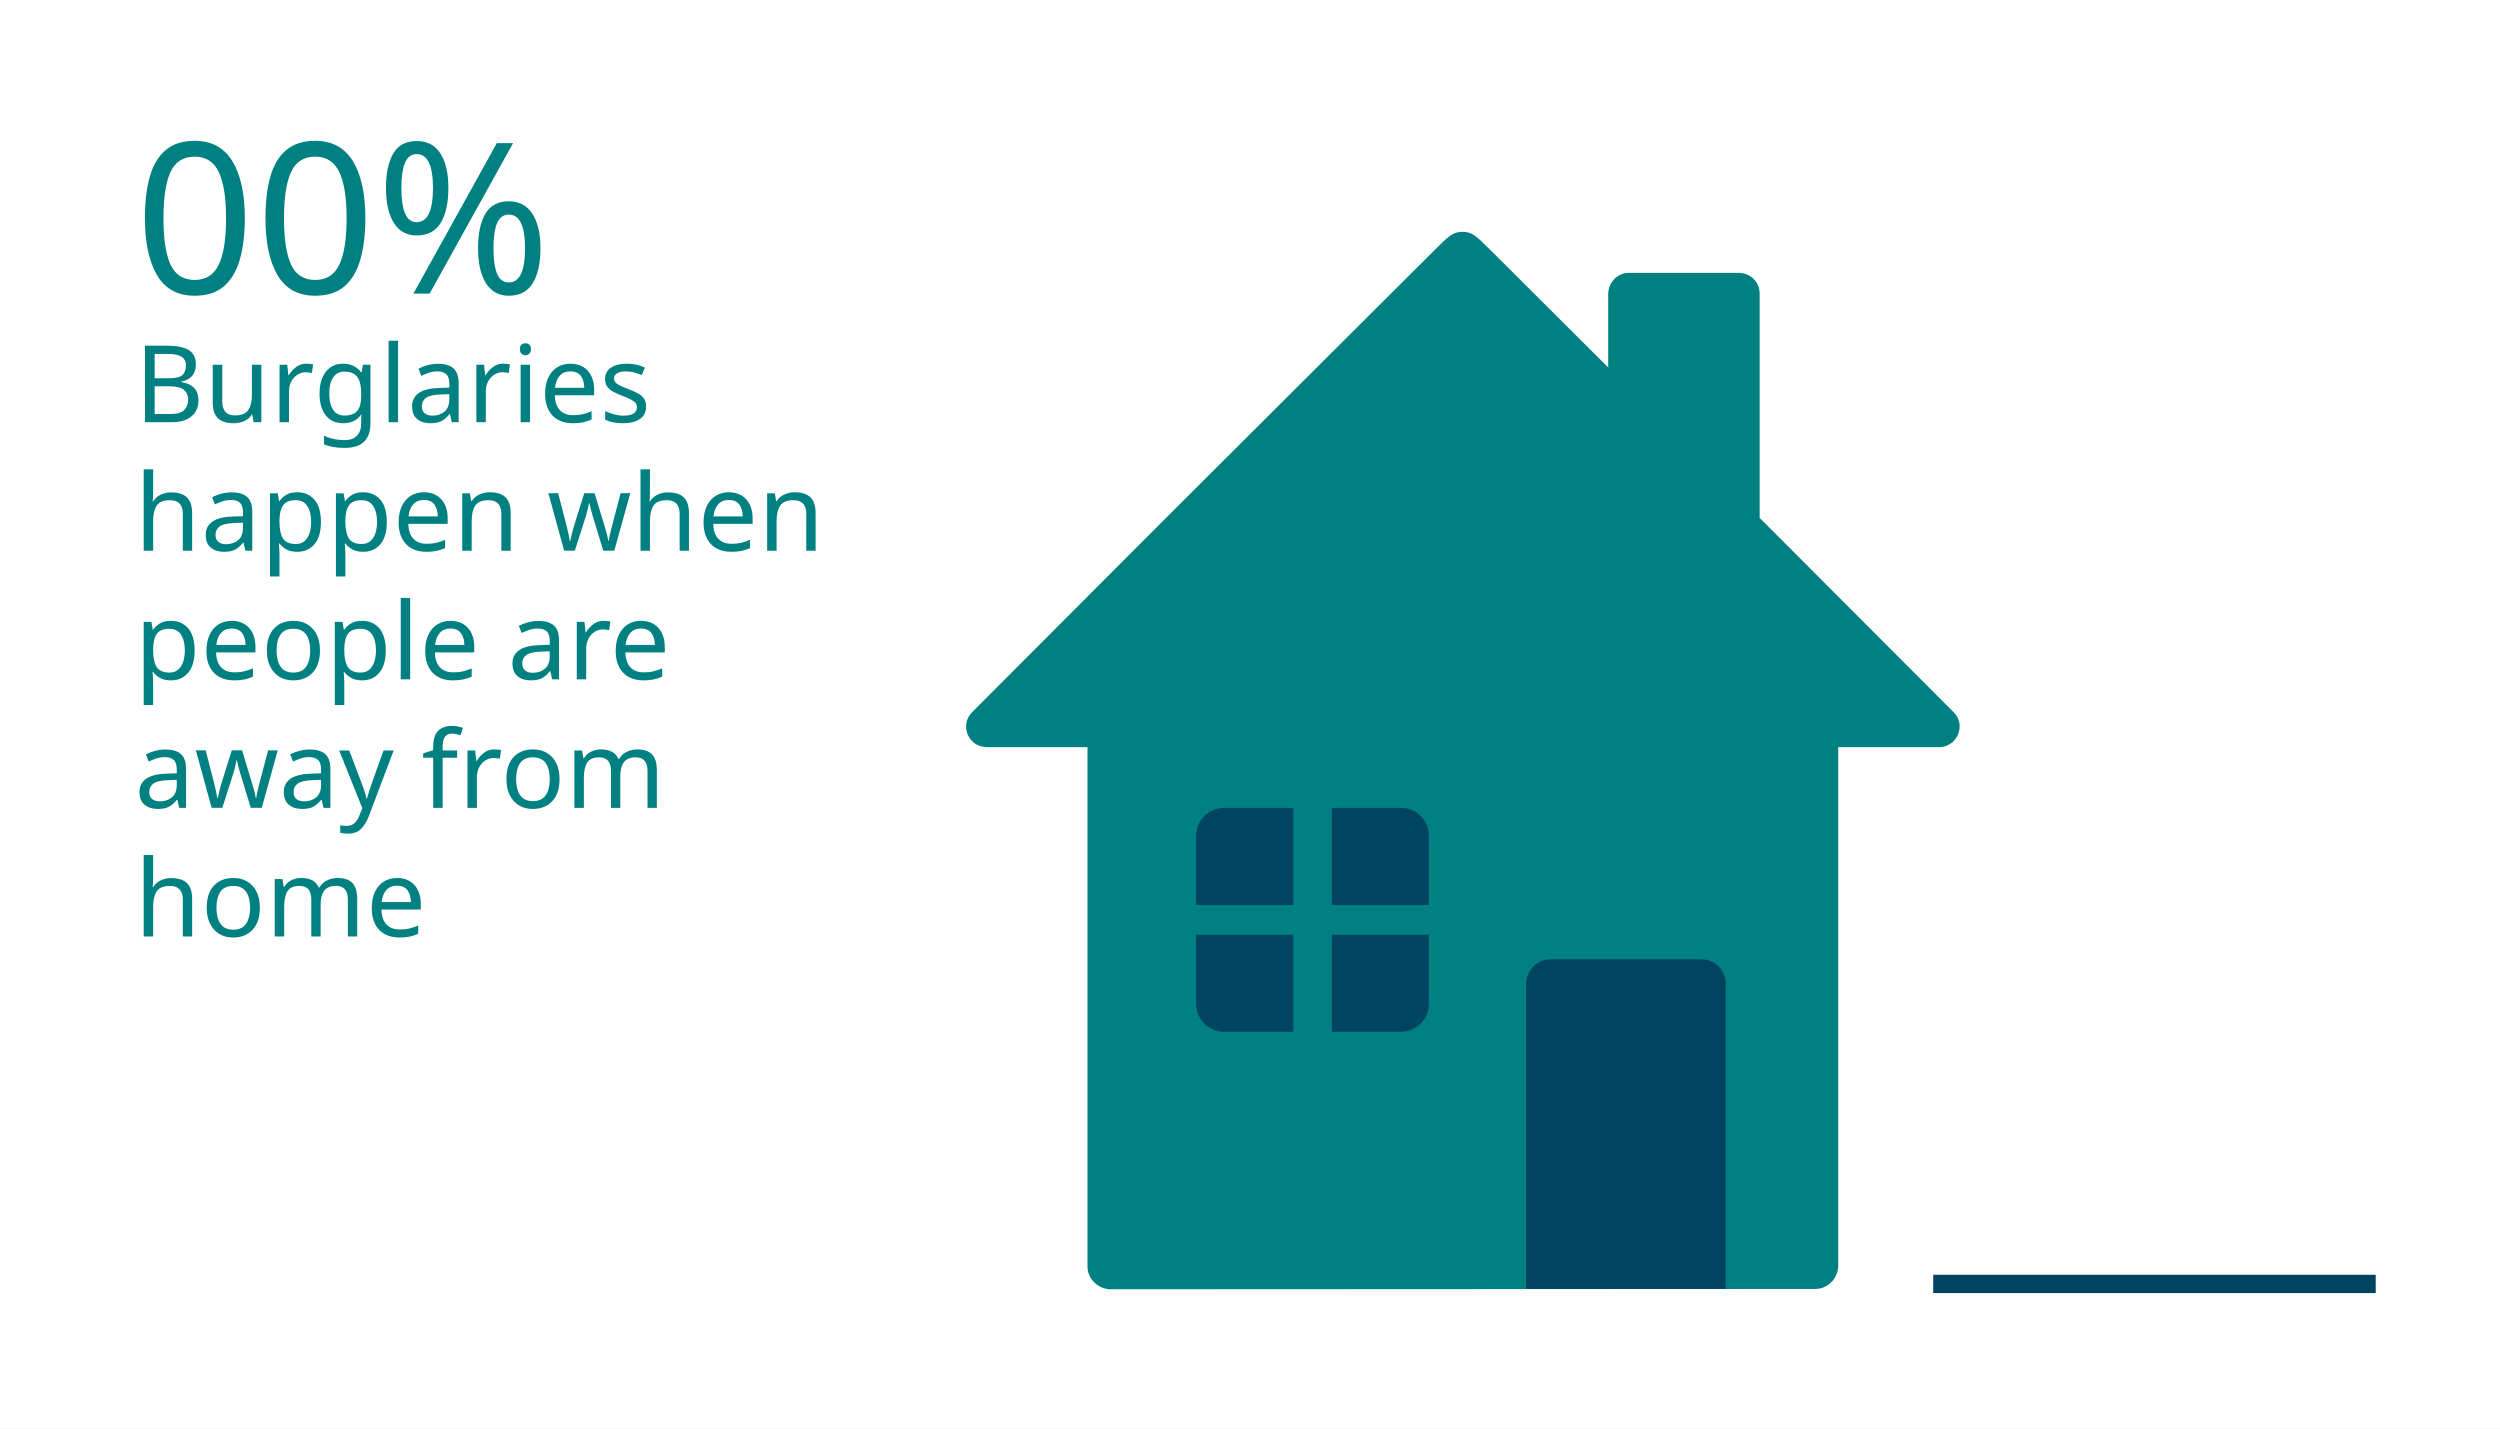
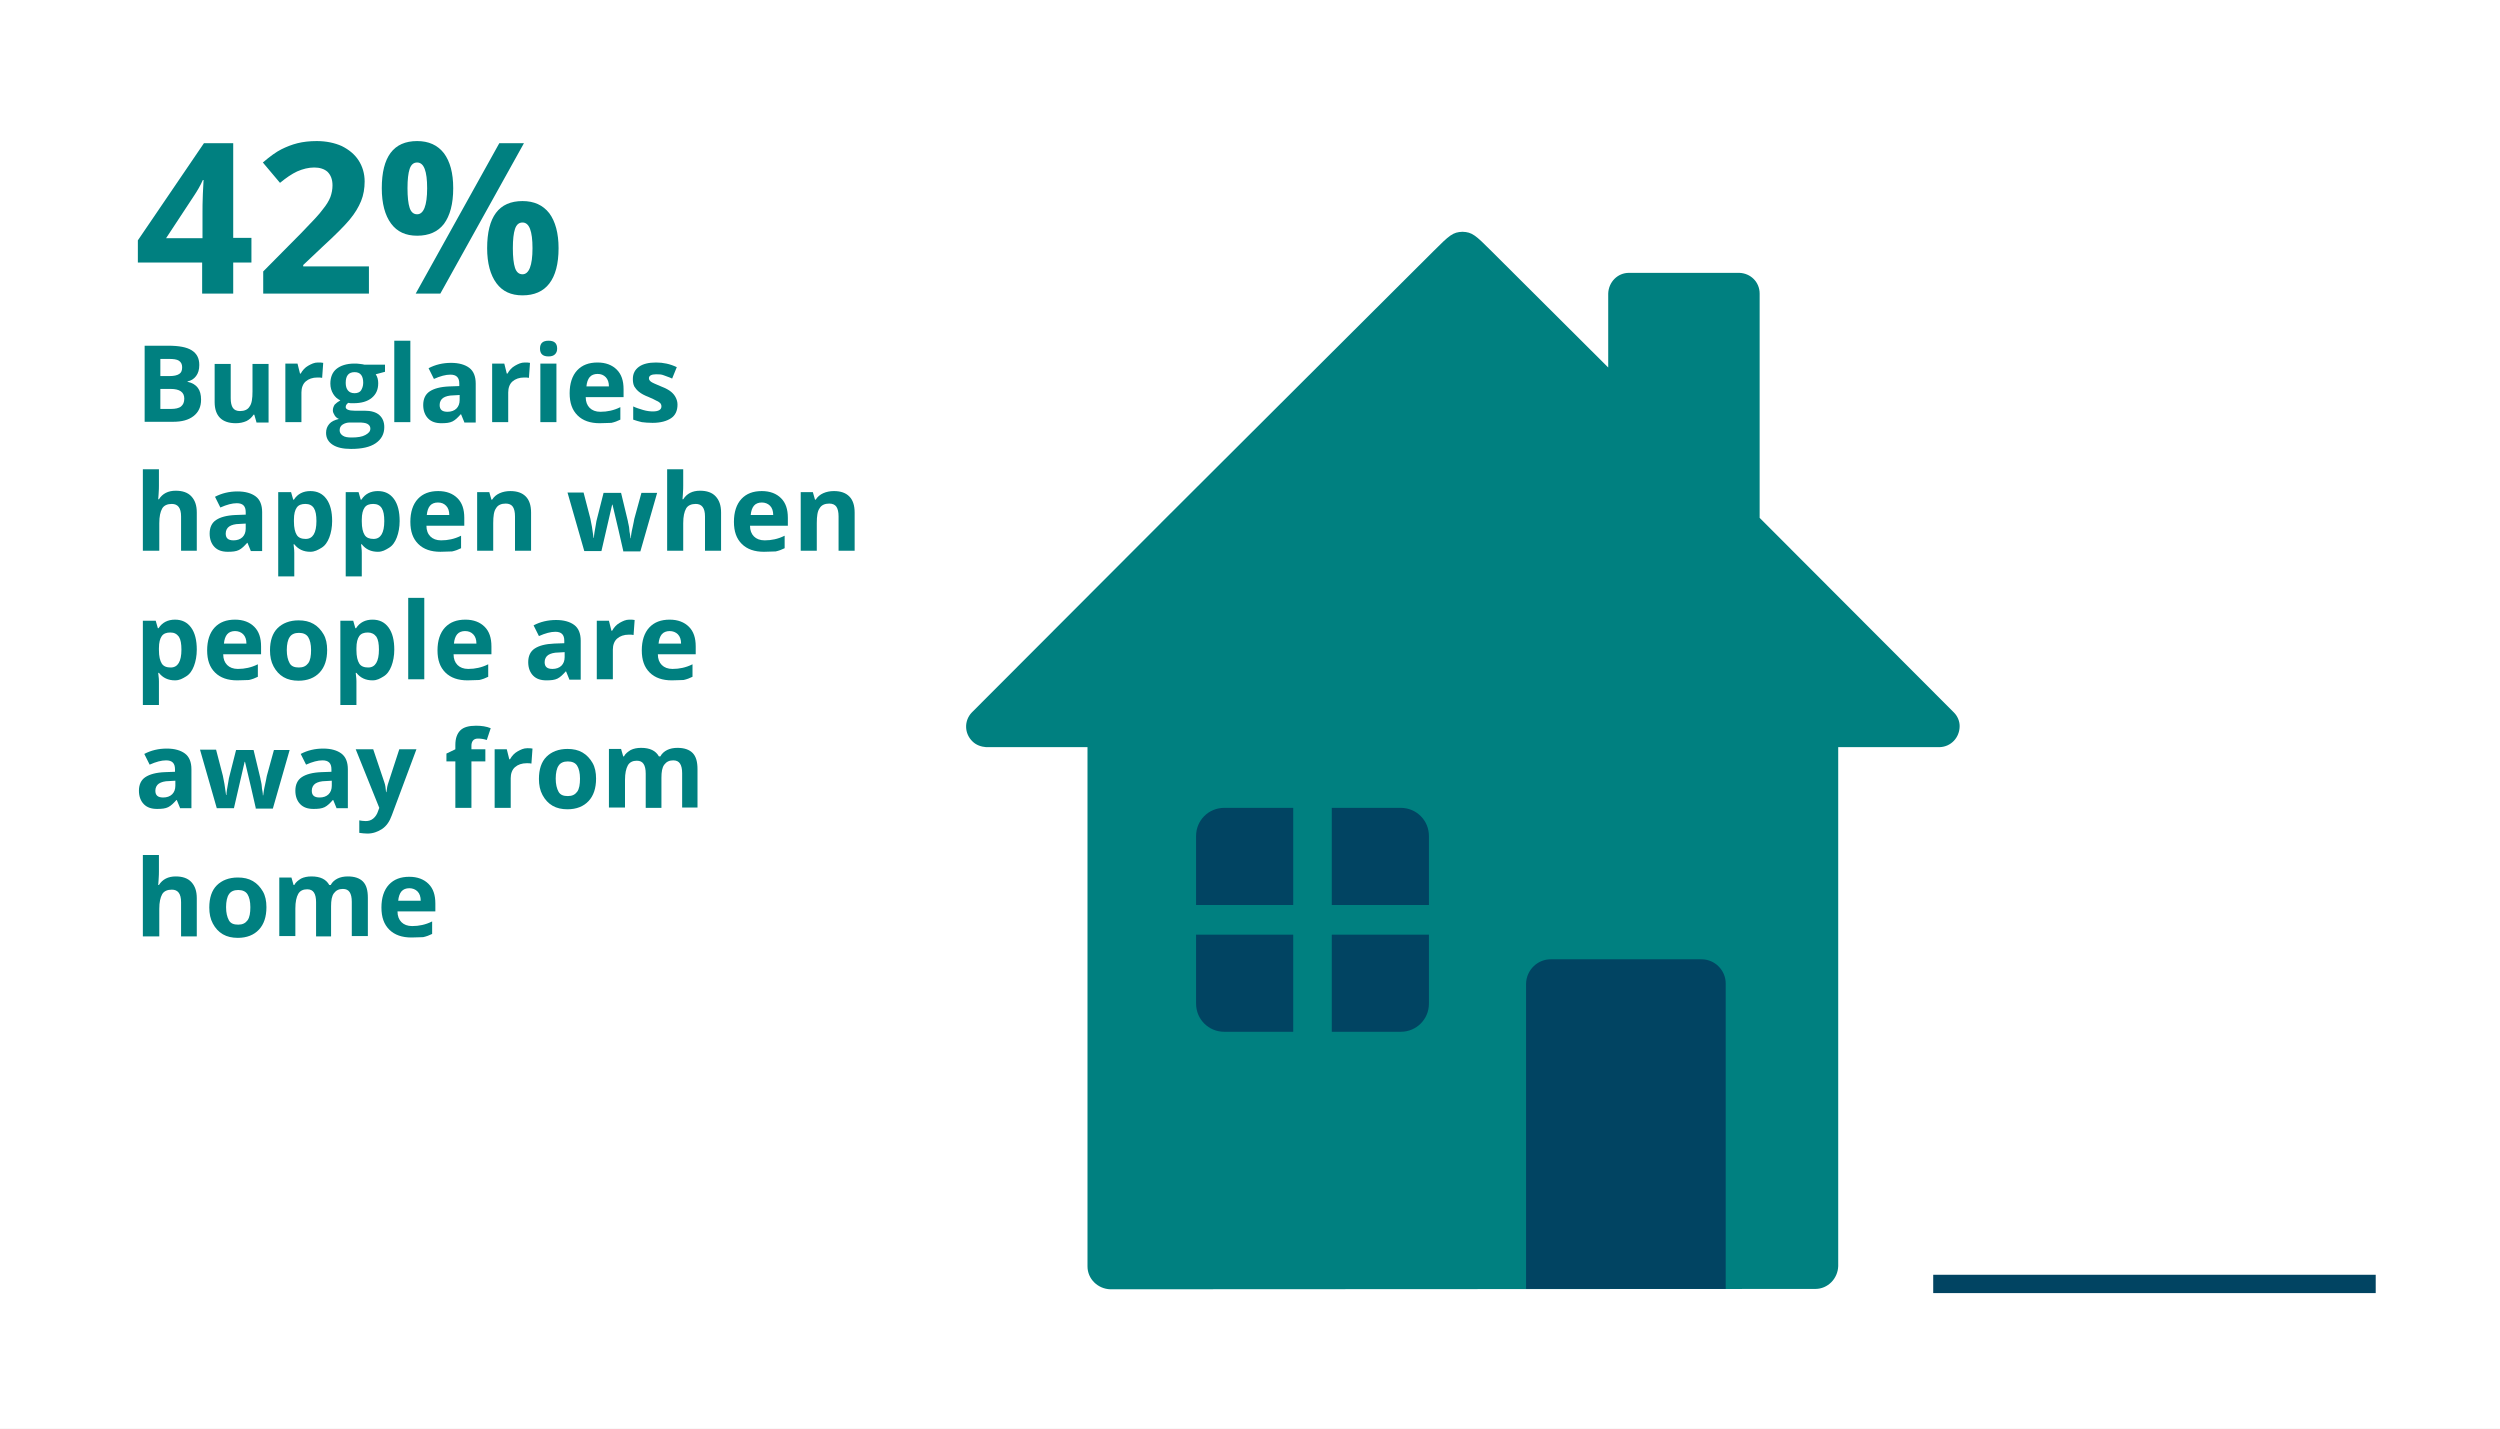
<svg xmlns="http://www.w3.org/2000/svg" version="1.1" id="Layer_1" x="0px" y="0px" viewBox="0 0 700 400" style="enable-background:new 0 0 700 400;" xml:space="preserve">
  <style type="text/css">
	.st0{fill:#FFFFFF;}
	.st1{opacity:0.1;fill:none;stroke:#FFFFFF;stroke-width:5.74;stroke-miterlimit:10;enable-background:new    ;}
	.st2{fill:#008080;}
	.st3{fill:#014462;}
	.st4{fill:none;stroke:#014462;stroke-width:5.13;stroke-miterlimit:10;}
- 	.st5{font-family:'OpenSans-Bold';}
- 	.st6{font-size:59px;}
- 	.st7{font-size:30px;}
+ 	.st5{enable-background:new    ;}
</style>
  <rect class="st0" width="700" height="400" />
  <path class="st1" d="M402.5,271l0.1,0.2C402.7,271.1,402.6,271,402.5,271L402.5,271z" />
  <path class="st2" d="M508.3,360.9c3.5,0,6.3-2.9,6.4-6.4V209.2h28.4l0,0c3.2-0.1,5.6-2.7,5.6-5.9c0-1.4-0.6-2.8-1.6-3.8l0,0  l-0.1-0.1l-0.1-0.1l-54.2-54.3V82.2c0-3.2-2.5-5.7-5.7-5.8h-30.9c-3.2,0-5.7,2.6-5.8,5.8v20.7l-32.6-32.5c-4.6-4.6-5.5-5.4-8.2-5.5  c-2.7,0.1-3.6,0.9-8.2,5.5l-32.6,32.5L326.5,145l-54.2,54.3l-0.1,0.1l-0.1,0.1l0,0c-2.2,2.3-2.1,5.9,0.2,8.1c1,1,2.4,1.5,3.8,1.6  l0,0h28.4v145.4c0,3.5,2.9,6.3,6.4,6.4L508.3,360.9z" />
  <g>
    <path class="st3" d="M372.9,226.2h19.3c4.4,0,7.9,3.5,7.9,7.9c0,0,0,0,0,0v19.3l0,0h-27.2l0,0V226.2L372.9,226.2z" />
    <path class="st3" d="M342.8,226.2h19.3l0,0v27.2l0,0h-27.2l0,0v-19.3C334.9,229.7,338.4,226.2,342.8,226.2L342.8,226.2z" />
    <path class="st3" d="M372.9,261.7h27.2l0,0V281c0,4.4-3.5,7.9-7.9,7.9l0,0h-19.3l0,0V261.7L372.9,261.7z" />
    <path class="st3" d="M334.9,261.7h27.2l0,0v27.2l0,0h-19.3c-4.4,0-7.9-3.5-7.9-7.9l0,0V261.7L334.9,261.7z" />
  </g>
  <line class="st4" x1="541.3" y1="359.5" x2="665.2" y2="359.5" />
  <path class="st3" d="M434.2,268.6h42.2c3.8,0,6.8,3.1,6.8,6.8v85.5l0,0h-55.9l0,0v-85.5C427.4,271.6,430.5,268.6,434.2,268.6  C434.2,268.6,434.2,268.6,434.2,268.6z" />
-   <text transform="matrix(1 0 0 1 37.69 82.21)" class="st2 st5 st6">00%</text>
-   <text transform="matrix(1 0 0 1 37.69 118.21)" class="st2 st5 st7">Burglaries </text>
-   <text transform="matrix(1 0 0 1 37.69 154.21)" class="st2 st5 st7">happen when </text>
-   <text transform="matrix(1 0 0 1 37.69 190.21)" class="st2 st5 st7">people are </text>
-   <text transform="matrix(1 0 0 1 37.69 226.21)" class="st2 st5 st7">away from </text>
-   <text transform="matrix(1 0 0 1 37.69 262.21)" class="st2 st5 st7">home</text>
+   <g class="st5">
+     <path class="st2" d="M70.4,73.5h-5.1v8.7h-8.7v-8.7h-18v-6.2l18.5-27.2h8.2v26.5h5.1V73.5z M56.7,66.6v-7.1c0-1.2,0-2.9,0.1-5.2   c0.1-2.3,0.2-3.6,0.2-3.9h-0.2c-0.7,1.6-1.6,3.1-2.6,4.6l-7.7,11.7H56.7z" />
+     <path class="st2" d="M103.2,82.2H73.7V76l10.6-10.7c3.1-3.2,5.2-5.4,6.1-6.7c1-1.2,1.7-2.4,2.1-3.4c0.4-1.1,0.6-2.2,0.6-3.3   c0-1.7-0.5-2.9-1.4-3.8c-0.9-0.8-2.2-1.2-3.7-1.2c-1.6,0-3.2,0.4-4.8,1.1c-1.5,0.7-3.1,1.8-4.8,3.2l-4.8-5.7c2.1-1.8,3.8-3,5.2-3.7   c1.4-0.7,2.9-1.3,4.5-1.7c1.6-0.4,3.4-0.6,5.4-0.6c2.6,0,5,0.5,7,1.4c2,1,3.6,2.3,4.7,4c1.1,1.7,1.7,3.7,1.7,5.9   c0,1.9-0.3,3.8-1,5.5c-0.7,1.7-1.7,3.4-3.2,5.2s-4,4.3-7.6,7.6l-5.4,5.1v0.4h18.4V82.2z" />
+     <path class="st2" d="M126.9,52.7c0,4.4-0.9,7.7-2.6,10c-1.7,2.2-4.2,3.3-7.5,3.3c-3.2,0-5.6-1.1-7.3-3.4c-1.7-2.3-2.6-5.6-2.6-9.9   c0-8.8,3.3-13.2,9.9-13.2c3.2,0,5.7,1.1,7.5,3.4C126,45.2,126.9,48.4,126.9,52.7z M114.1,52.7c0,2.4,0.2,4.3,0.6,5.5   c0.4,1.2,1.1,1.8,2.1,1.8c1.8,0,2.8-2.4,2.8-7.3c0-4.8-0.9-7.2-2.8-7.2c-1,0-1.7,0.6-2.1,1.8C114.3,48.5,114.1,50.3,114.1,52.7z    M146.7,40.1l-23.4,42.1h-6.9l23.4-42.1H146.7z M156.4,69.5c0,4.4-0.9,7.7-2.6,9.9c-1.7,2.2-4.2,3.3-7.5,3.3   c-3.2,0-5.6-1.1-7.3-3.4c-1.7-2.3-2.6-5.6-2.6-9.8c0-8.8,3.3-13.2,9.9-13.2c3.2,0,5.7,1.1,7.5,3.4C155.5,62,156.4,65.3,156.4,69.5z    M143.6,69.5c0,2.4,0.2,4.3,0.6,5.5c0.4,1.2,1.1,1.8,2.1,1.8c1.8,0,2.8-2.4,2.8-7.3c0-4.8-0.9-7.2-2.8-7.2c-1,0-1.7,0.6-2.1,1.8   C143.8,65.3,143.6,67.1,143.6,69.5z" />
+   </g>
+   <g class="st5">
+     <path class="st2" d="M40.4,96.8h6.7c3,0,5.2,0.4,6.6,1.3c1.4,0.9,2.1,2.2,2.1,4.1c0,1.3-0.3,2.3-0.9,3.1s-1.4,1.3-2.4,1.5v0.1   c1.4,0.3,2.3,0.9,2.9,1.7s0.9,1.9,0.9,3.3c0,2-0.7,3.5-2.1,4.6s-3.3,1.6-5.7,1.6h-8V96.8z M44.9,105.3h2.6c1.2,0,2.1-0.2,2.7-0.6   s0.8-1,0.8-1.9c0-0.8-0.3-1.4-0.9-1.8s-1.6-0.5-2.8-0.5h-2.4V105.3z M44.9,108.9v5.6h3c1.2,0,2.2-0.2,2.8-0.7s0.9-1.2,0.9-2.2   c0-1.8-1.3-2.7-3.8-2.7H44.9z" />
+     <path class="st2" d="M71.8,118.2l-0.6-2.1H71c-0.5,0.8-1.2,1.4-2,1.8c-0.9,0.4-1.9,0.6-3,0.6c-1.9,0-3.4-0.5-4.4-1.5   s-1.5-2.5-1.5-4.4v-10.7h4.5v9.6c0,1.2,0.2,2.1,0.6,2.7s1.1,0.9,2,0.9c1.2,0,2.2-0.4,2.7-1.3c0.6-0.8,0.8-2.2,0.8-4.2v-7.7h4.5   v16.4H71.8z" />
+     <path class="st2" d="M89,101.5c0.6,0,1.1,0,1.5,0.1l-0.3,4.2c-0.4-0.1-0.8-0.1-1.3-0.1c-1.4,0-2.5,0.4-3.3,1.1s-1.2,1.8-1.2,3.1   v8.3h-4.5v-16.4h3.4l0.7,2.8h0.2c0.5-0.9,1.2-1.7,2.1-2.2S88,101.5,89,101.5z" />
+     <path class="st2" d="M107.8,101.8v2.3l-2.6,0.7c0.5,0.7,0.7,1.6,0.7,2.5c0,1.8-0.6,3.1-1.8,4.1c-1.2,1-2.9,1.5-5.1,1.5l-0.8,0   l-0.7-0.1c-0.5,0.4-0.7,0.7-0.7,1.2c0,0.6,0.8,1,2.5,1h2.8c1.8,0,3.2,0.4,4.1,1.2s1.4,1.9,1.4,3.4c0,1.9-0.8,3.4-2.4,4.5   s-3.9,1.6-6.9,1.6c-2.3,0-4-0.4-5.2-1.2c-1.2-0.8-1.8-1.9-1.8-3.3c0-1,0.3-1.8,0.9-2.5s1.5-1.1,2.7-1.4c-0.5-0.2-0.9-0.5-1.2-1   s-0.5-0.9-0.5-1.4c0-0.6,0.2-1.1,0.5-1.6c0.4-0.4,0.9-0.8,1.6-1.2c-0.9-0.4-1.5-1-2-1.8s-0.8-1.8-0.8-2.9c0-1.8,0.6-3.2,1.7-4.1   s2.8-1.5,5-1.5c0.5,0,1,0,1.6,0.1c0.6,0.1,1,0.1,1.2,0.2H107.8z M95.1,120.5c0,0.6,0.3,1.1,0.9,1.5s1.4,0.5,2.5,0.5   c1.6,0,2.9-0.2,3.8-0.7s1.4-1,1.4-1.8c0-0.6-0.3-1-0.8-1.3s-1.4-0.4-2.5-0.4H98c-0.8,0-1.5,0.2-2.1,0.6S95.1,119.9,95.1,120.5z    M96.8,107.2c0,0.9,0.2,1.6,0.6,2.1s1,0.8,1.9,0.8c0.8,0,1.5-0.3,1.8-0.8s0.6-1.2,0.6-2.1c0-2-0.8-3-2.4-3   C97.6,104.2,96.8,105.2,96.8,107.2z" />
+     <path class="st2" d="M114.9,118.2h-4.5V95.4h4.5V118.2z" />
+     <path class="st2" d="M130,118.2l-0.9-2.2h-0.1c-0.8,0.9-1.5,1.6-2.3,2c-0.8,0.4-1.8,0.5-3.1,0.5c-1.6,0-2.8-0.4-3.7-1.3   s-1.4-2.2-1.4-3.8c0-1.7,0.6-3,1.8-3.8c1.2-0.8,3-1.3,5.5-1.4l2.8-0.1v-0.7c0-1.7-0.8-2.5-2.5-2.5c-1.3,0-2.8,0.4-4.6,1.2l-1.5-3   c1.9-1,4-1.5,6.3-1.5c2.2,0,3.9,0.5,5.1,1.4s1.8,2.4,1.8,4.4v10.9H130z M128.7,110.6l-1.7,0.1c-1.3,0-2.3,0.3-2.9,0.7s-1,1.1-1,2   c0,1.3,0.7,1.9,2.2,1.9c1,0,1.9-0.3,2.5-0.9s0.9-1.4,0.9-2.4V110.6z" />
+     <path class="st2" d="M146.9,101.5c0.6,0,1.1,0,1.5,0.1l-0.3,4.2c-0.4-0.1-0.8-0.1-1.3-0.1c-1.4,0-2.5,0.4-3.3,1.1s-1.2,1.8-1.2,3.1   v8.3h-4.5v-16.4h3.4l0.7,2.8h0.2c0.5-0.9,1.2-1.7,2.1-2.2S145.9,101.5,146.9,101.5z" />
+     <path class="st2" d="M151.2,97.6c0-1.5,0.8-2.2,2.4-2.2s2.4,0.7,2.4,2.2c0,0.7-0.2,1.2-0.6,1.6c-0.4,0.4-1,0.6-1.8,0.6   C152,99.8,151.2,99.1,151.2,97.6z M155.8,118.2h-4.5v-16.4h4.5V118.2z" />
+     <path class="st2" d="M167.9,118.5c-2.6,0-4.7-0.7-6.2-2.2s-2.2-3.5-2.2-6.2c0-2.7,0.7-4.9,2.1-6.4s3.3-2.2,5.7-2.2   c2.3,0,4.1,0.7,5.4,2s1.9,3.1,1.9,5.5v2.2h-10.6c0,1.3,0.4,2.3,1.1,3s1.7,1.1,3,1.1c1,0,1.9-0.1,2.8-0.3s1.8-0.5,2.8-1v3.5   c-0.8,0.4-1.6,0.7-2.5,0.9C170.3,118.4,169.2,118.5,167.9,118.5z M167.3,104.7c-0.9,0-1.7,0.3-2.2,0.9c-0.5,0.6-0.8,1.5-0.9,2.6   h6.3c0-1.1-0.3-2-0.9-2.6C169,105,168.3,104.7,167.3,104.7z" />
+     <path class="st2" d="M189.7,113.3c0,1.7-0.6,3-1.8,3.8s-2.9,1.3-5.2,1.3c-1.2,0-2.2-0.1-3-0.2c-0.8-0.2-1.6-0.4-2.4-0.7v-3.7   c0.8,0.4,1.8,0.7,2.8,1s2,0.4,2.7,0.4c1.6,0,2.4-0.5,2.4-1.4c0-0.4-0.1-0.6-0.3-0.9c-0.2-0.2-0.6-0.5-1.1-0.7   c-0.5-0.3-1.2-0.6-2.1-1c-1.3-0.5-2.2-1-2.8-1.5s-1-1-1.3-1.5c-0.3-0.6-0.4-1.3-0.4-2.1c0-1.5,0.6-2.6,1.7-3.4s2.7-1.2,4.8-1.2   c2,0,3.9,0.4,5.8,1.3l-1.3,3.2c-0.8-0.4-1.6-0.6-2.3-0.9s-1.4-0.3-2.2-0.3c-1.3,0-2,0.4-2,1.1c0,0.4,0.2,0.7,0.6,1s1.4,0.7,2.8,1.3   c1.3,0.5,2.2,1,2.8,1.5s1,1,1.3,1.6S189.7,112.5,189.7,113.3z" />
+   </g>
+   <g class="st5">
+     <path class="st2" d="M55.2,154.2h-4.5v-9.6c0-2.4-0.9-3.5-2.6-3.5c-1.2,0-2.2,0.4-2.7,1.3s-0.8,2.2-0.8,4.1v7.7H40v-22.8h4.5v4.6   c0,0.4,0,1.2-0.1,2.5l-0.1,1.3h0.2c1-1.6,2.6-2.4,4.7-2.4c1.9,0,3.4,0.5,4.4,1.6s1.5,2.5,1.5,4.5V154.2z" />
+     <path class="st2" d="M70.2,154.2l-0.9-2.2h-0.1c-0.8,0.9-1.5,1.6-2.3,2c-0.8,0.4-1.8,0.5-3.1,0.5c-1.6,0-2.8-0.4-3.7-1.3   s-1.4-2.2-1.4-3.8c0-1.7,0.6-3,1.8-3.8c1.2-0.8,3-1.3,5.5-1.4l2.8-0.1v-0.7c0-1.7-0.8-2.5-2.5-2.5c-1.3,0-2.8,0.4-4.6,1.2l-1.5-3   c1.9-1,4-1.5,6.3-1.5c2.2,0,3.9,0.5,5.1,1.4s1.8,2.4,1.8,4.4v10.9H70.2z M68.8,146.6l-1.7,0.1c-1.3,0-2.3,0.3-2.9,0.7s-1,1.1-1,2   c0,1.3,0.7,1.9,2.2,1.9c1,0,1.9-0.3,2.5-0.9s0.9-1.4,0.9-2.4V146.6z" />
+     <path class="st2" d="M86.9,154.5c-1.9,0-3.4-0.7-4.5-2.1h-0.2c0.2,1.4,0.2,2.2,0.2,2.4v6.6h-4.5v-23.6h3.6l0.6,2.1h0.2   c1-1.6,2.6-2.4,4.6-2.4c1.9,0,3.4,0.7,4.5,2.2s1.6,3.6,1.6,6.2c0,1.7-0.3,3.3-0.8,4.6s-1.2,2.3-2.2,2.9S88.1,154.5,86.9,154.5z    M85.5,141.1c-1.1,0-1.9,0.3-2.4,1s-0.8,1.8-0.8,3.4v0.5c0,1.8,0.3,3,0.8,3.8s1.4,1.1,2.5,1.1c2,0,3-1.7,3-5c0-1.6-0.2-2.8-0.7-3.6   C87.4,141.5,86.6,141.1,85.5,141.1z" />
+     <path class="st2" d="M105.8,154.5c-1.9,0-3.4-0.7-4.5-2.1h-0.2c0.2,1.4,0.2,2.2,0.2,2.4v6.6h-4.5v-23.6h3.6l0.6,2.1h0.2   c1-1.6,2.6-2.4,4.6-2.4c1.9,0,3.4,0.7,4.5,2.2s1.6,3.6,1.6,6.2c0,1.7-0.3,3.3-0.8,4.6s-1.2,2.3-2.2,2.9S107.1,154.5,105.8,154.5z    M104.5,141.1c-1.1,0-1.9,0.3-2.4,1s-0.8,1.8-0.8,3.4v0.5c0,1.8,0.3,3,0.8,3.8s1.4,1.1,2.5,1.1c2,0,3-1.7,3-5   c0-1.6-0.2-2.8-0.7-3.6C106.4,141.5,105.6,141.1,104.5,141.1z" />
+     <path class="st2" d="M123.3,154.5c-2.6,0-4.7-0.7-6.2-2.2s-2.2-3.5-2.2-6.2c0-2.7,0.7-4.9,2.1-6.4s3.3-2.2,5.7-2.2   c2.3,0,4.1,0.7,5.4,2s1.9,3.1,1.9,5.5v2.2h-10.6c0,1.3,0.4,2.3,1.1,3s1.7,1.1,3,1.1c1,0,1.9-0.1,2.8-0.3s1.8-0.5,2.8-1v3.5   c-0.8,0.4-1.6,0.7-2.5,0.9C125.6,154.4,124.5,154.5,123.3,154.5z M122.6,140.7c-0.9,0-1.7,0.3-2.2,0.9c-0.5,0.6-0.8,1.5-0.9,2.6   h6.3c0-1.1-0.3-2-0.9-2.6C124.3,141,123.6,140.7,122.6,140.7z" />
+     <path class="st2" d="M148.7,154.2h-4.5v-9.6c0-1.2-0.2-2.1-0.6-2.7c-0.4-0.6-1.1-0.9-2-0.9c-1.2,0-2.2,0.4-2.7,1.3   c-0.6,0.8-0.8,2.2-0.8,4.2v7.7h-4.5v-16.4h3.4l0.6,2.1h0.2c0.5-0.8,1.2-1.4,2.1-1.8s1.9-0.6,3-0.6c1.9,0,3.3,0.5,4.3,1.5   s1.5,2.5,1.5,4.5V154.2z" />
+     <path class="st2" d="M174.5,154.2l-1.3-5.7l-1.7-7.2h-0.1l-3,13h-4.8l-4.7-16.4h4.5l1.9,7.3c0.3,1.3,0.6,3.1,0.9,5.4h0.1   c0-0.7,0.2-1.9,0.5-3.5l0.2-1.2l2-7.9h4.9l1.9,7.9c0,0.2,0.1,0.5,0.2,1s0.2,0.9,0.2,1.3s0.1,0.9,0.2,1.4c0.1,0.5,0.1,0.8,0.1,1.1   h0.1c0.1-0.7,0.2-1.7,0.5-2.9s0.4-2.1,0.5-2.5l2-7.3h4.4l-4.7,16.4H174.5z" />
+     <path class="st2" d="M201.9,154.2h-4.5v-9.6c0-2.4-0.9-3.5-2.6-3.5c-1.2,0-2.2,0.4-2.7,1.3s-0.8,2.2-0.8,4.1v7.7h-4.5v-22.8h4.5   v4.6c0,0.4,0,1.2-0.1,2.5l-0.1,1.3h0.2c1-1.6,2.6-2.4,4.7-2.4c1.9,0,3.4,0.5,4.4,1.6s1.5,2.5,1.5,4.5V154.2z" />
+     <path class="st2" d="M213.9,154.5c-2.6,0-4.7-0.7-6.2-2.2s-2.2-3.5-2.2-6.2c0-2.7,0.7-4.9,2.1-6.4s3.3-2.2,5.7-2.2   c2.3,0,4.1,0.7,5.4,2s1.9,3.1,1.9,5.5v2.2H210c0,1.3,0.4,2.3,1.1,3s1.7,1.1,3,1.1c1,0,1.9-0.1,2.8-0.3s1.8-0.5,2.8-1v3.5   c-0.8,0.4-1.6,0.7-2.5,0.9C216.2,154.4,215.2,154.5,213.9,154.5z M213.3,140.7c-0.9,0-1.7,0.3-2.2,0.9c-0.5,0.6-0.8,1.5-0.9,2.6   h6.3c0-1.1-0.3-2-0.9-2.6C215,141,214.2,140.7,213.3,140.7z" />
+     <path class="st2" d="M239.3,154.2h-4.5v-9.6c0-1.2-0.2-2.1-0.6-2.7c-0.4-0.6-1.1-0.9-2-0.9c-1.2,0-2.2,0.4-2.7,1.3   c-0.6,0.8-0.8,2.2-0.8,4.2v7.7h-4.5v-16.4h3.4l0.6,2.1h0.2c0.5-0.8,1.2-1.4,2.1-1.8s1.9-0.6,3-0.6c1.9,0,3.3,0.5,4.3,1.5   s1.5,2.5,1.5,4.5V154.2z" />
+   </g>
+   <g class="st5">
+     <path class="st2" d="M49,190.5c-1.9,0-3.4-0.7-4.5-2.1h-0.2c0.2,1.4,0.2,2.2,0.2,2.4v6.6H40v-23.6h3.6l0.6,2.1h0.2   c1-1.6,2.6-2.4,4.6-2.4c1.9,0,3.4,0.7,4.5,2.2s1.6,3.6,1.6,6.2c0,1.7-0.3,3.3-0.8,4.6s-1.2,2.3-2.2,2.9S50.3,190.5,49,190.5z    M47.7,177.1c-1.1,0-1.9,0.3-2.4,1s-0.8,1.8-0.8,3.4v0.5c0,1.8,0.3,3,0.8,3.8s1.4,1.1,2.5,1.1c2,0,3-1.7,3-5c0-1.6-0.2-2.8-0.7-3.6   C49.5,177.5,48.8,177.1,47.7,177.1z" />
+     <path class="st2" d="M66.4,190.5c-2.6,0-4.7-0.7-6.2-2.2s-2.2-3.5-2.2-6.2c0-2.7,0.7-4.9,2.1-6.4s3.3-2.2,5.7-2.2   c2.3,0,4.1,0.7,5.4,2s1.9,3.1,1.9,5.5v2.2H62.5c0,1.3,0.4,2.3,1.1,3s1.7,1.1,3,1.1c1,0,1.9-0.1,2.8-0.3s1.8-0.5,2.8-1v3.5   c-0.8,0.4-1.6,0.7-2.5,0.9C68.8,190.4,67.7,190.5,66.4,190.5z M65.8,176.7c-0.9,0-1.7,0.3-2.2,0.9c-0.5,0.6-0.8,1.5-0.9,2.6h6.3   c0-1.1-0.3-2-0.9-2.6C67.5,177,66.7,176.7,65.8,176.7z" />
+     <path class="st2" d="M91.6,182c0,2.7-0.7,4.8-2.1,6.3s-3.4,2.3-5.9,2.3c-1.6,0-3-0.3-4.2-1c-1.2-0.7-2.1-1.7-2.8-3s-1-2.8-1-4.5   c0-2.7,0.7-4.8,2.1-6.2s3.4-2.2,5.9-2.2c1.6,0,3,0.3,4.2,1s2.1,1.7,2.8,2.9S91.6,180.3,91.6,182z M80.3,182c0,1.6,0.3,2.8,0.8,3.7   s1.4,1.2,2.6,1.2c1.2,0,2-0.4,2.6-1.2s0.8-2.1,0.8-3.7c0-1.6-0.3-2.8-0.8-3.6s-1.4-1.2-2.6-1.2c-1.2,0-2.1,0.4-2.6,1.2   C80.6,179.1,80.3,180.4,80.3,182z" />
+     <path class="st2" d="M104.3,190.5c-1.9,0-3.4-0.7-4.5-2.1h-0.2c0.2,1.4,0.2,2.2,0.2,2.4v6.6h-4.5v-23.6h3.6l0.6,2.1h0.2   c1-1.6,2.6-2.4,4.6-2.4c1.9,0,3.4,0.7,4.5,2.2s1.6,3.6,1.6,6.2c0,1.7-0.3,3.3-0.8,4.6s-1.2,2.3-2.2,2.9S105.6,190.5,104.3,190.5z    M103,177.1c-1.1,0-1.9,0.3-2.4,1s-0.8,1.8-0.8,3.4v0.5c0,1.8,0.3,3,0.8,3.8s1.4,1.1,2.5,1.1c2,0,3-1.7,3-5c0-1.6-0.2-2.8-0.7-3.6   C104.8,177.5,104,177.1,103,177.1z" />
+     <path class="st2" d="M118.8,190.2h-4.5v-22.8h4.5V190.2z" />
+     <path class="st2" d="M130.9,190.5c-2.6,0-4.7-0.7-6.2-2.2s-2.2-3.5-2.2-6.2c0-2.7,0.7-4.9,2.1-6.4s3.3-2.2,5.7-2.2   c2.3,0,4.1,0.7,5.4,2s1.9,3.1,1.9,5.5v2.2H127c0,1.3,0.4,2.3,1.1,3s1.7,1.1,3,1.1c1,0,1.9-0.1,2.8-0.3s1.8-0.5,2.8-1v3.5   c-0.8,0.4-1.6,0.7-2.5,0.9C133.2,190.4,132.1,190.5,130.9,190.5z M130.2,176.7c-0.9,0-1.7,0.3-2.2,0.9c-0.5,0.6-0.8,1.5-0.9,2.6   h6.3c0-1.1-0.3-2-0.9-2.6C131.9,177,131.2,176.7,130.2,176.7z" />
+     <path class="st2" d="M159.4,190.2l-0.9-2.2h-0.1c-0.8,0.9-1.5,1.6-2.3,2c-0.8,0.4-1.8,0.5-3.1,0.5c-1.6,0-2.8-0.4-3.7-1.3   s-1.4-2.2-1.4-3.8c0-1.7,0.6-3,1.8-3.8c1.2-0.8,3-1.3,5.5-1.4l2.8-0.1v-0.7c0-1.7-0.8-2.5-2.5-2.5c-1.3,0-2.8,0.4-4.6,1.2l-1.5-3   c1.9-1,4-1.5,6.3-1.5c2.2,0,3.9,0.5,5.1,1.4s1.8,2.4,1.8,4.4v10.9H159.4z M158.1,182.6l-1.7,0.1c-1.3,0-2.3,0.3-2.9,0.7s-1,1.1-1,2   c0,1.3,0.7,1.9,2.2,1.9c1,0,1.9-0.3,2.5-0.9s0.9-1.4,0.9-2.4V182.6z" />
+     <path class="st2" d="M176.2,173.5c0.6,0,1.1,0,1.5,0.1l-0.3,4.2c-0.4-0.1-0.8-0.1-1.3-0.1c-1.4,0-2.5,0.4-3.3,1.1s-1.2,1.8-1.2,3.1   v8.3h-4.5v-16.4h3.4l0.7,2.8h0.2c0.5-0.9,1.2-1.7,2.1-2.2S175.2,173.5,176.2,173.5z" />
+     <path class="st2" d="M188.1,190.5c-2.6,0-4.7-0.7-6.2-2.2s-2.2-3.5-2.2-6.2c0-2.7,0.7-4.9,2.1-6.4s3.3-2.2,5.7-2.2   c2.3,0,4.1,0.7,5.4,2s1.9,3.1,1.9,5.5v2.2h-10.6c0,1.3,0.4,2.3,1.1,3s1.7,1.1,3,1.1c1,0,1.9-0.1,2.8-0.3s1.8-0.5,2.8-1v3.5   c-0.8,0.4-1.6,0.7-2.5,0.9C190.5,190.4,189.4,190.5,188.1,190.5z M187.5,176.7c-0.9,0-1.7,0.3-2.2,0.9c-0.5,0.6-0.8,1.5-0.9,2.6   h6.3c0-1.1-0.3-2-0.9-2.6C189.2,177,188.4,176.7,187.5,176.7z" />
+   </g>
+   <g class="st5">
+     <path class="st2" d="M50.4,226.2l-0.9-2.2h-0.1c-0.8,0.9-1.5,1.6-2.3,2c-0.8,0.4-1.8,0.5-3.1,0.5c-1.6,0-2.8-0.4-3.7-1.3   s-1.4-2.2-1.4-3.8c0-1.7,0.6-3,1.8-3.8c1.2-0.8,3-1.3,5.5-1.4l2.8-0.1v-0.7c0-1.7-0.8-2.5-2.5-2.5c-1.3,0-2.8,0.4-4.6,1.2l-1.5-3   c1.9-1,4-1.5,6.3-1.5c2.2,0,3.9,0.5,5.1,1.4s1.8,2.4,1.8,4.4v10.9H50.4z M49.1,218.6l-1.7,0.1c-1.3,0-2.3,0.3-2.9,0.7s-1,1.1-1,2   c0,1.3,0.7,1.9,2.2,1.9c1,0,1.9-0.3,2.5-0.9s0.9-1.4,0.9-2.4V218.6z" />
+     <path class="st2" d="M71.6,226.2l-1.3-5.7l-1.7-7.2h-0.1l-3,13h-4.8l-4.7-16.4h4.5l1.9,7.3c0.3,1.3,0.6,3.1,0.9,5.4h0.1   c0-0.7,0.2-1.9,0.5-3.5l0.2-1.2l2-7.9h4.9l1.9,7.9c0,0.2,0.1,0.5,0.2,1s0.2,0.9,0.2,1.3s0.1,0.9,0.2,1.4c0.1,0.5,0.1,0.8,0.1,1.1   h0.1c0.1-0.7,0.2-1.7,0.5-2.9s0.4-2.1,0.5-2.5l2-7.3h4.4l-4.7,16.4H71.6z" />
+     <path class="st2" d="M94.2,226.2l-0.9-2.2h-0.1c-0.8,0.9-1.5,1.6-2.3,2c-0.8,0.4-1.8,0.5-3.1,0.5c-1.6,0-2.8-0.4-3.7-1.3   s-1.4-2.2-1.4-3.8c0-1.7,0.6-3,1.8-3.8c1.2-0.8,3-1.3,5.5-1.4l2.8-0.1v-0.7c0-1.7-0.8-2.5-2.5-2.5c-1.3,0-2.8,0.4-4.6,1.2l-1.5-3   c1.9-1,4-1.5,6.3-1.5c2.2,0,3.9,0.5,5.1,1.4s1.8,2.4,1.8,4.4v10.9H94.2z M92.9,218.6l-1.7,0.1c-1.3,0-2.3,0.3-2.9,0.7s-1,1.1-1,2   c0,1.3,0.7,1.9,2.2,1.9c1,0,1.9-0.3,2.5-0.9s0.9-1.4,0.9-2.4V218.6z" />
+     <path class="st2" d="M99.6,209.8h4.9l3.1,9.2c0.3,0.8,0.4,1.7,0.5,2.8h0.1c0.1-1,0.3-2,0.6-2.8l3-9.2h4.8l-6.9,18.5   c-0.6,1.7-1.5,3-2.7,3.8s-2.6,1.3-4.1,1.3c-0.8,0-1.5-0.1-2.3-0.2v-3.5c0.5,0.1,1.1,0.2,1.8,0.2c0.8,0,1.5-0.2,2.1-0.7   c0.6-0.5,1.1-1.2,1.4-2.2l0.3-0.8L99.6,209.8z" />
+     <path class="st2" d="M135.9,213.2H132v13h-4.5v-13h-2.5V211l2.5-1.2v-1.2c0-1.9,0.5-3.2,1.4-4.1s2.4-1.3,4.4-1.3   c1.5,0,2.9,0.2,4.1,0.7l-1.1,3.3c-0.9-0.3-1.7-0.4-2.5-0.4c-0.6,0-1.1,0.2-1.4,0.6c-0.3,0.4-0.4,0.9-0.4,1.4v1h3.9V213.2z" />
+     <path class="st2" d="M147.6,209.5c0.6,0,1.1,0,1.5,0.1l-0.3,4.2c-0.4-0.1-0.8-0.1-1.3-0.1c-1.4,0-2.5,0.4-3.3,1.1s-1.2,1.8-1.2,3.1   v8.3h-4.5v-16.4h3.4l0.7,2.8h0.2c0.5-0.9,1.2-1.7,2.1-2.2S146.6,209.5,147.6,209.5z" />
+     <path class="st2" d="M166.9,218c0,2.7-0.7,4.8-2.1,6.3s-3.4,2.3-5.9,2.3c-1.6,0-3-0.3-4.2-1c-1.2-0.7-2.1-1.7-2.8-3s-1-2.8-1-4.5   c0-2.7,0.7-4.8,2.1-6.2s3.4-2.2,5.9-2.2c1.6,0,3,0.3,4.2,1s2.1,1.7,2.8,2.9S166.9,216.3,166.9,218z M155.6,218   c0,1.6,0.3,2.8,0.8,3.7s1.4,1.2,2.6,1.2c1.2,0,2-0.4,2.6-1.2s0.8-2.1,0.8-3.7c0-1.6-0.3-2.8-0.8-3.6s-1.4-1.2-2.6-1.2   c-1.2,0-2.1,0.4-2.6,1.2C155.9,215.1,155.6,216.4,155.6,218z" />
+     <path class="st2" d="M185.3,226.2h-4.5v-9.6c0-1.2-0.2-2.1-0.6-2.7c-0.4-0.6-1-0.9-1.9-0.9c-1.1,0-2,0.4-2.5,1.3s-0.8,2.2-0.8,4.1   v7.7h-4.5v-16.4h3.4l0.6,2.1h0.2c0.4-0.8,1.1-1.3,1.9-1.8c0.8-0.4,1.8-0.6,2.9-0.6c2.5,0,4.1,0.8,5,2.4h0.4   c0.4-0.8,1.1-1.4,1.9-1.8s1.8-0.6,2.9-0.6c1.9,0,3.3,0.5,4.2,1.4c1,1,1.4,2.5,1.4,4.6v10.7H191v-9.6c0-1.2-0.2-2.1-0.6-2.7   c-0.4-0.6-1-0.9-1.9-0.9c-1.1,0-1.9,0.4-2.5,1.2s-0.8,2-0.8,3.7V226.2z" />
+   </g>
+   <g class="st5">
+     <path class="st2" d="M55.2,262.2h-4.5v-9.6c0-2.4-0.9-3.5-2.6-3.5c-1.2,0-2.2,0.4-2.7,1.3s-0.8,2.2-0.8,4.1v7.7H40v-22.8h4.5v4.6   c0,0.4,0,1.2-0.1,2.5l-0.1,1.3h0.2c1-1.6,2.6-2.4,4.7-2.4c1.9,0,3.4,0.5,4.4,1.6s1.5,2.5,1.5,4.5V262.2z" />
+     <path class="st2" d="M74.6,254c0,2.7-0.7,4.8-2.1,6.3s-3.4,2.3-5.9,2.3c-1.6,0-3-0.3-4.2-1c-1.2-0.7-2.1-1.7-2.8-3s-1-2.8-1-4.5   c0-2.7,0.7-4.8,2.1-6.2s3.4-2.2,5.9-2.2c1.6,0,3,0.3,4.2,1s2.1,1.7,2.8,2.9S74.6,252.3,74.6,254z M63.3,254c0,1.6,0.3,2.8,0.8,3.7   s1.4,1.2,2.6,1.2c1.2,0,2-0.4,2.6-1.2s0.8-2.1,0.8-3.7c0-1.6-0.3-2.8-0.8-3.6s-1.4-1.2-2.6-1.2c-1.2,0-2.1,0.4-2.6,1.2   C63.6,251.1,63.3,252.4,63.3,254z" />
+     <path class="st2" d="M93,262.2h-4.5v-9.6c0-1.2-0.2-2.1-0.6-2.7c-0.4-0.6-1-0.9-1.9-0.9c-1.1,0-2,0.4-2.5,1.3s-0.8,2.2-0.8,4.1v7.7   h-4.5v-16.4h3.4l0.6,2.1h0.2c0.4-0.8,1.1-1.3,1.9-1.8c0.8-0.4,1.8-0.6,2.9-0.6c2.5,0,4.1,0.8,5,2.4h0.4c0.4-0.8,1.1-1.4,1.9-1.8   s1.8-0.6,2.9-0.6c1.9,0,3.3,0.5,4.2,1.4c1,1,1.4,2.5,1.4,4.6v10.7h-4.5v-9.6c0-1.2-0.2-2.1-0.6-2.7c-0.4-0.6-1-0.9-1.9-0.9   c-1.1,0-1.9,0.4-2.5,1.2s-0.8,2-0.8,3.7V262.2z" />
+     <path class="st2" d="M115.2,262.5c-2.6,0-4.7-0.7-6.2-2.2s-2.2-3.5-2.2-6.2c0-2.7,0.7-4.9,2.1-6.4s3.3-2.2,5.7-2.2   c2.3,0,4.1,0.7,5.4,2s1.9,3.1,1.9,5.5v2.2h-10.6c0,1.3,0.4,2.3,1.1,3s1.7,1.1,3,1.1c1,0,1.9-0.1,2.8-0.3s1.8-0.5,2.8-1v3.5   c-0.8,0.4-1.6,0.7-2.5,0.9C117.6,262.4,116.5,262.5,115.2,262.5z M114.6,248.7c-0.9,0-1.7,0.3-2.2,0.9c-0.5,0.6-0.8,1.5-0.9,2.6   h6.3c0-1.1-0.3-2-0.9-2.6C116.3,249,115.5,248.7,114.6,248.7z" />
+   </g>
</svg>
